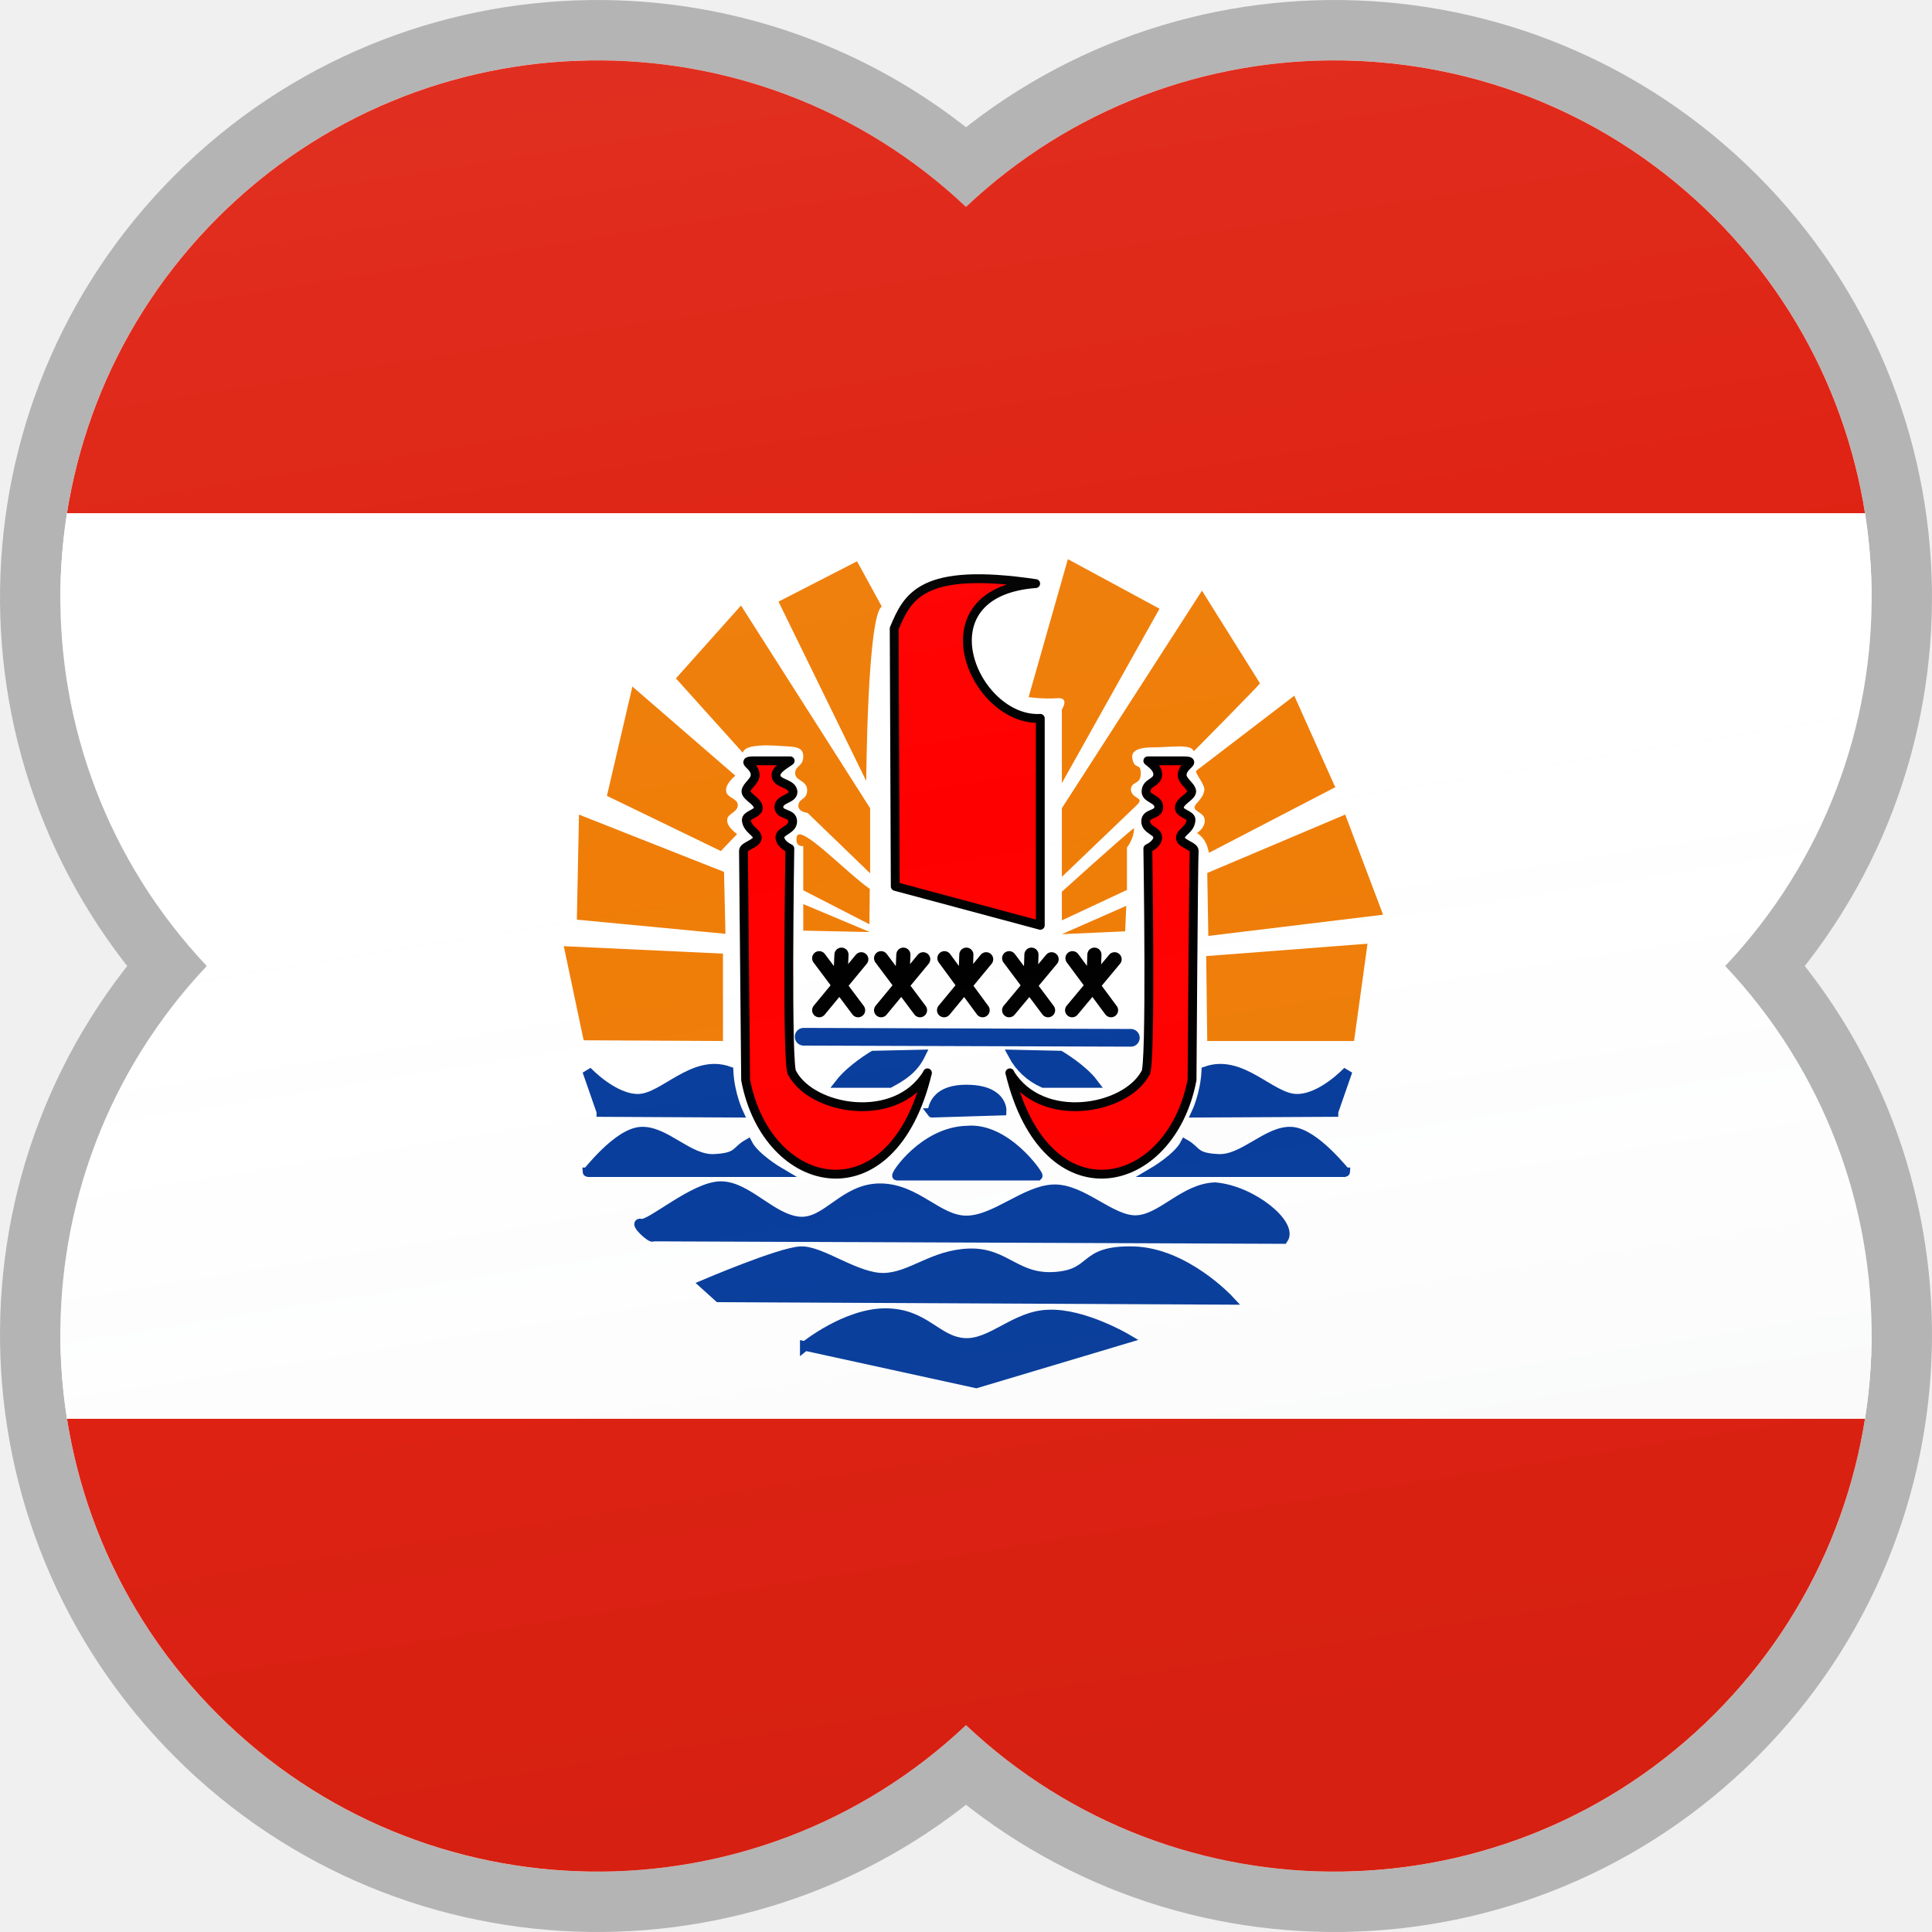
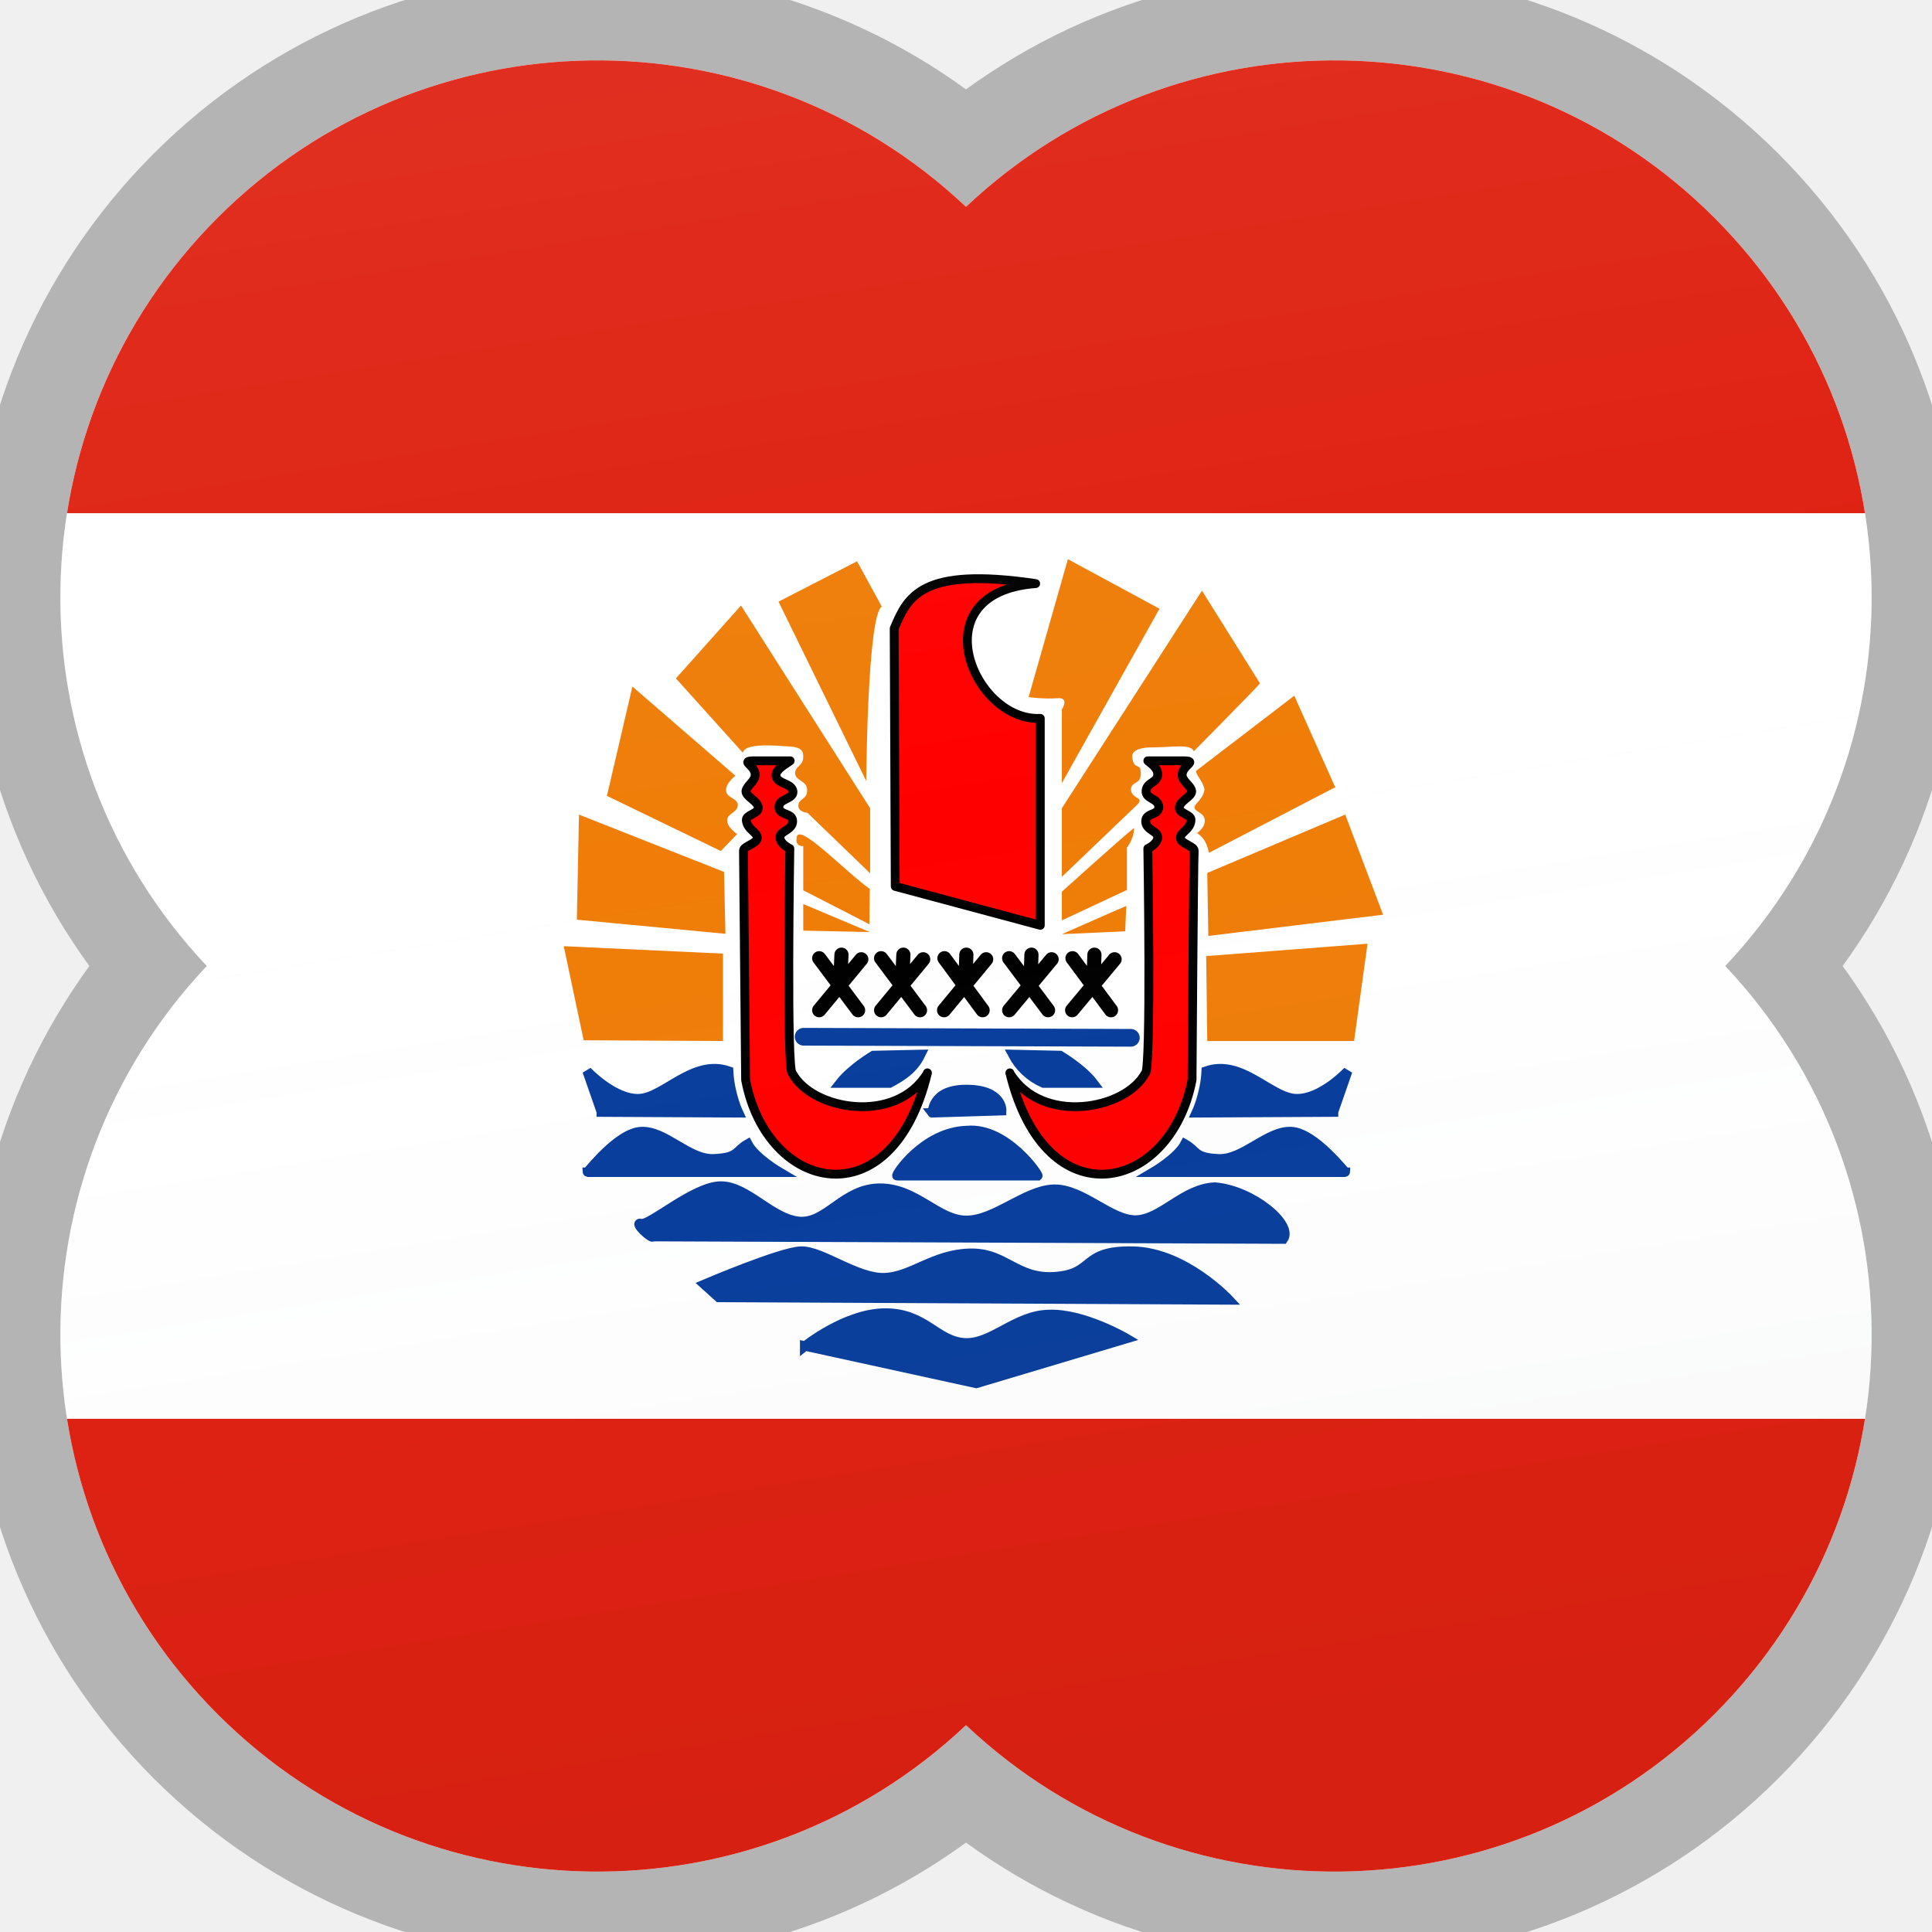
<svg xmlns="http://www.w3.org/2000/svg" viewBox="0 0 512 512" width="512" height="512" role="img" aria-labelledby="petal-soft-pf-title">
  <defs>
    <path id="petal-soft-pf-shape" d="M 256 54.811 A 142.322 142.322 0 0 1 457.189 256 A 142.322 142.322 0 0 1 256 457.189 A 142.322 142.322 0 0 1 54.811 256 A 142.322 142.322 0 0 1 256 54.811 Z" />
    <clipPath id="petal-soft-pf-clip" clipPathUnits="userSpaceOnUse">
      <path d="M 256 54.811 A 142.322 142.322 0 0 1 457.189 256 A 142.322 142.322 0 0 1 256 457.189 A 142.322 142.322 0 0 1 54.811 256 A 142.322 142.322 0 0 1 256 54.811 Z" />
    </clipPath>
    <linearGradient id="petal-soft-pf-shade" x1="0" y1="0" x2="0.16" y2="1">
      <stop offset="0%" stop-color="#ffffff" stop-opacity=".075" />
      <stop offset="48%" stop-color="#ffffff" stop-opacity="0" />
      <stop offset="100%" stop-color="#151a2b" stop-opacity=".038" />
    </linearGradient>
    <clipPath id="petal-soft-pf-source-pf-a">
      <path fill-opacity=".7" d="M0 0h512v512H0z" />
    </clipPath>
  </defs>
-   <path d="M 256 54.811 A 142.322 142.322 0 0 1 457.189 256 A 142.322 142.322 0 0 1 256 457.189 A 142.322 142.322 0 0 1 54.811 256 A 142.322 142.322 0 0 1 256 54.811 Z" fill="none" stroke="currentColor" stroke-width="32" stroke-opacity="0.25" stroke-linejoin="round" />
+   <path d="M 256 54.811 A 142.322 142.322 0 0 1 457.189 256 A 142.322 142.322 0 0 1 256 457.189 A 142.322 142.322 0 0 1 54.811 256 A 142.322 142.322 0 0 1 256 54.811 Z" fill="none" stroke="currentColor" stroke-width="48" stroke-opacity="0.25" stroke-linejoin="round" />
  <g clip-path="url(#petal-soft-pf-clip)">
    <path d="M 256 54.811 A 142.322 142.322 0 0 1 457.189 256 A 142.322 142.322 0 0 1 256 457.189 A 142.322 142.322 0 0 1 54.811 256 A 142.322 142.322 0 0 1 256 54.811 Z" fill="#fff" />
    <g transform="translate(16, 16) scale(0.9375)">
-       <path d="M 256 54.811 A 142.322 142.322 0 0 1 457.189 256 A 142.322 142.322 0 0 1 256 457.189 A 142.322 142.322 0 0 1 54.811 256 A 142.322 142.322 0 0 1 256 54.811 Z" fill="none" stroke="currentColor" stroke-width="32" stroke-opacity="0.25" stroke-linejoin="round" />
+       <path d="M 256 54.811 A 142.322 142.322 0 0 1 457.189 256 A 142.322 142.322 0 0 1 256 457.189 A 142.322 142.322 0 0 1 54.811 256 A 142.322 142.322 0 0 1 256 54.811 Z" fill="none" stroke="currentColor" stroke-width="48" stroke-opacity="0.25" stroke-linejoin="round" />
      <g clip-path="url(#petal-soft-pf-source-pf-a)">
        <path fill="#fff" d="M0 0h512v512H0z" style="width:0" />
        <path fill="#083d9c" fill-rule="evenodd" stroke="#083d9c" stroke-width="2pt" d="M210.4 363.5s11.6-9.4 22.8-9.4 14.4 7.8 22.2 8.4 14.4-7.8 24-8c9.8-.4 22 6.8 22 6.8L258.9 374l-48.5-10.6zm-24.3-13.8 144.3.7s-12.5-13.5-27.2-13.8-10.6 6.3-21.8 7.2-14.1-6.9-24.4-6.6-16.3 6.6-24 6.9c-7.9.3-17.9-7.8-23.8-7.5S182 346 182 346zm-18.5-17.2 178.1.7c2.9-4.1-8.7-13.8-19.3-14.7-8.8.3-15 9-22.2 9.3s-15.3-9-23.5-8.7c-8 .3-16.5 8.8-24.6 8.8s-14.1-9.1-24.4-9.1-15 10-22.8 9.4c-7.9-.7-14.7-10-22.2-10s-20 11.2-22.5 10.6 3.1 4.7 3.4 3.7z" />
        <path fill="red" fill-rule="evenodd" stroke="#000" stroke-linejoin="round" stroke-width="2.5" d="m236 233.5 41 11V186c-18.8 1-34.4-35.6-1.3-38.1-32.4-4.8-36.2 3.7-40 12.7z" />
        <path fill="#083d9c" fill-rule="evenodd" stroke="#083d9c" stroke-linecap="round" stroke-width="5" d="m210.1 276 92.5.3" />
        <path fill="none" stroke="#000" stroke-linecap="round" stroke-width="4" d="m214.5 253.8 11 14.7m-11 0 11.9-14.4m-5.6-1.3-.4 9.1m11.6-8.1 11 14.7m-11 0 11.9-14.4m-5.6-1.3-.4 9.1m12-8.1 10.8 14.7m-10.9 0 11.9-14.4m-5.6-1.3-.3 9.1m12.4-8.1 11 14.7m-11 0 12-14.4m-5.7-1.3-.3 9.1m11.9-8.1 10.9 14.7m-11 0 12-14.4m-5.7-1.3-.3 9.1" />
        <path fill="#ef7d08" fill-rule="evenodd" d="m148 277 39.3.2v-24.7l-45-2.1 5.6 26.5zm-2-34.1 42 4-.4-17.5-41-16.2zm8.5-35 32.2 15.6 4.6-4.8s-3-2-2.8-4c0-1.8 3-2.1 3-4.2 0-1.9-3.3-2.1-3.3-4-.3-2 2.6-4.3 2.6-4.3L161.7 177zm211.2 69.3h-41.5l-.3-24 45.6-3.5zm-41.2-29.7 49.4-6-10.7-28.3-39 16.5zm36-42.1L324.7 224c-.5-2-1-4-3.4-5.6 0 0 2.2-1.3 2.2-3.5s-2.9-2.5-2.9-3.7 2.6-2.4 2.8-5.2c-.3-2-2.8-4.6-2.3-5.2l27.7-21.2 11.5 25.7zM283.1 247l17.9-.8.3-7.2zm-54.3-.6L210 246v-7.5zm-.1-2.2-18.7-9.6v-12.5s-2.2.3-1.9-2.2c.1-5.2 13.8 9.5 20.7 14.3zm54.4-1.1V235s16.8-15.2 20.4-18c0 3.1-2 5.5-2 5.5v12zM174 174.7l18.9 21c.5-2 4.8-2.2 9.2-2 4.4.4 7.9-.2 7.9 3 0 3-2.3 2.6-2.3 4.8s3.4 2 3.4 4.8-2.4 2.2-2.5 4.4c0 1.8 2.6 2 2.6 2l17.7 17.1v-18.4l-36.5-57.3zm29-21.7 24.8 50.7s.3-46.8 4.4-49.3l-7-12.8zm107.7 2-27.6 49.3v-20.8s2.3-3.5-1.3-3.2-8.1-.3-8.1-.3l11.1-39zm28.4 21.1c-.3.6-18.7 19.2-18.7 19.2-.8-2.2-6.4-1.1-11.6-1.1-5.3 0-6 1.7-5.8 3 .6 3.7 2.4 1 2.4 4.4 0 3.3-2.6 2-2.8 4.5.2 2.8 4 2.1 1.8 4.3l-21.3 20.4v-19.4l39.6-61.5z" />
        <path fill="red" fill-rule="evenodd" stroke="#000" stroke-linejoin="round" stroke-width="2.5" d="M245.1 286.3c-8.9 14.7-32.7 10.4-38.2 0-1.7-.4-.7-63.5-.7-63.5s-2.7-1.2-2.8-3.1 3.6-2.1 3.6-4.6-3.8-1.6-3.9-4c0-2.5 4.1-2.2 4-4.4-.3-2.5-4.6-2.1-4.8-4.5-.2-1.8 3-3.4 4-4.2h-9.9c-4.8 0 .1 1.1 0 4 0 1.8-2.4 3-2.6 4.6 0 1.6 3.4 2.7 3.5 4.7 0 1.7-3.5 1.9-3.4 3.5.3 2.7 3.1 3.3 3.1 5 0 1.6-3.9 2.3-3.9 3.6l.6 64.8c6 31.8 41.4 39.8 51.4-2zm23.3 0c9 14.7 32.7 10.4 38.3 0 1.7-.4.7-63.5.7-63.5s2.7-1.2 2.8-3.1-3.4-2.1-3.4-4.6 3.6-1.6 3.7-4c0-2.5-3.8-2.3-3.6-4.6.2-2.5 3.1-2.2 3.3-4.5.1-2-1.9-3.2-2.8-4h9.7c4.9 0 0 1.1 0 4 0 1.8 2.5 3 2.7 4.6 0 1.6-3.5 2.7-3.5 4.7 0 1.7 3.5 1.9 3.3 3.5-.2 2.7-3 3.3-3 5 0 1.6 3.9 2.3 3.9 3.6-.2 2.6-.6 64.8-.6 64.8-6.1 31.8-41.4 39.8-51.5-2z" />
        <path fill="#083d9c" fill-rule="evenodd" stroke="#083d9c" stroke-width="2pt" d="M236.5 315.3h39.8c.3-.3-9-13.8-20-12.8-12.2.3-20.5 12.8-19.8 12.8zm126.8-1h-54.4s7-4.1 9-8c3.5 2 2.5 3.9 9.5 4.2s13.8-8 20.5-7.7 15.4 11.8 15.4 11.5zm-214.4 0h54.4s-7-4.1-9-8c-3.5 2-2.5 3.9-9.6 4.2s-13.7-8-20.5-7.7c-6.7.3-15.3 11.8-15.3 11.5zm4-17 38.8.2s-2.5-5.3-2.8-11.8c-10-3.5-18.2 7.5-25.3 7.8s-14.7-7.8-14.7-7.8l4 11.5zm207 0-38.8.2s2.5-5.3 2.8-11.8c10-3.5 18.1 7.5 25.3 7.8s14.7-7.8 14.7-7.8l-4 11.5zm-113.5.2 19.7-.6s.3-6-10-6-9.4 7-9.7 6.6zm-12-8.4c3.5-1.9 6.7-3.8 8.8-8.1l-13.4.3s-6.2 3.7-9.4 7.8zm43.5 0a18 18 0 0 1-8.7-8.1l13.4.3s6.3 3.7 9.4 7.8z" />
        <path fill="#de2010" fill-rule="evenodd" d="M-128 384h768v128h-768zm0-384h768v128h-768z" />
      </g>
    </g>
    <path d="M 256 54.811 A 142.322 142.322 0 0 1 457.189 256 A 142.322 142.322 0 0 1 256 457.189 A 142.322 142.322 0 0 1 54.811 256 A 142.322 142.322 0 0 1 256 54.811 Z" fill="url(#petal-soft-pf-shade)" />
  </g>
</svg>
